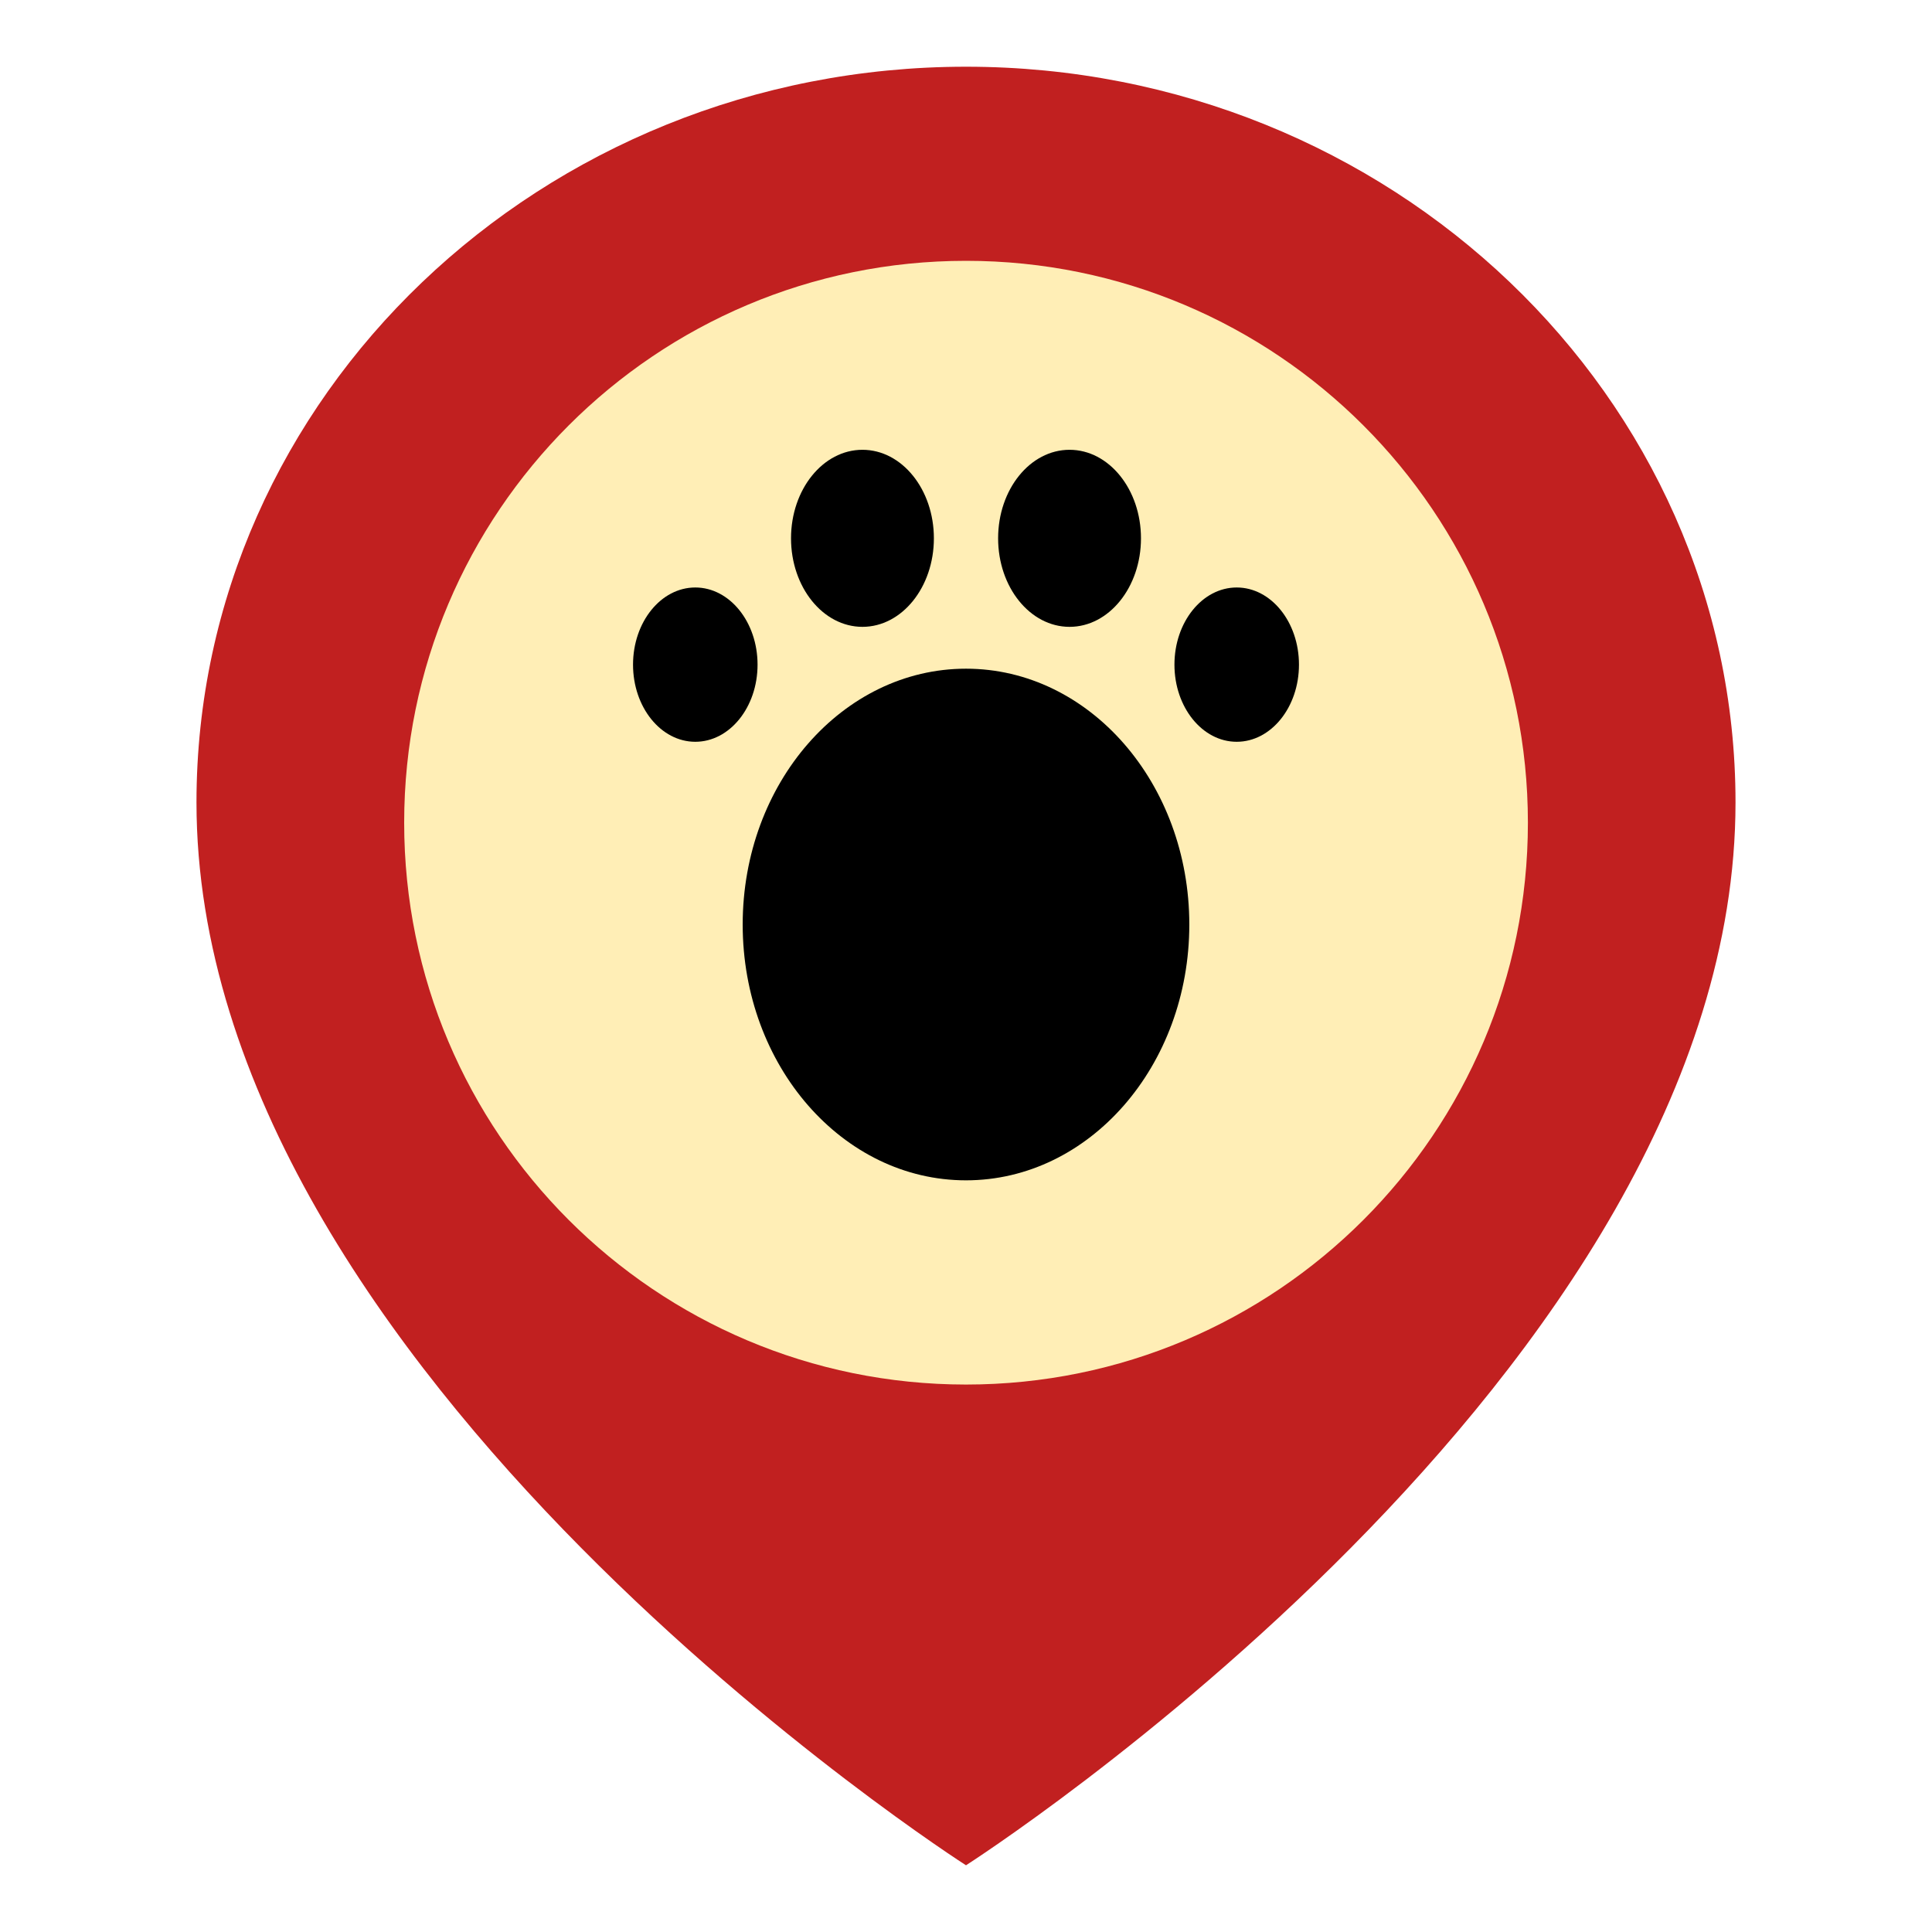
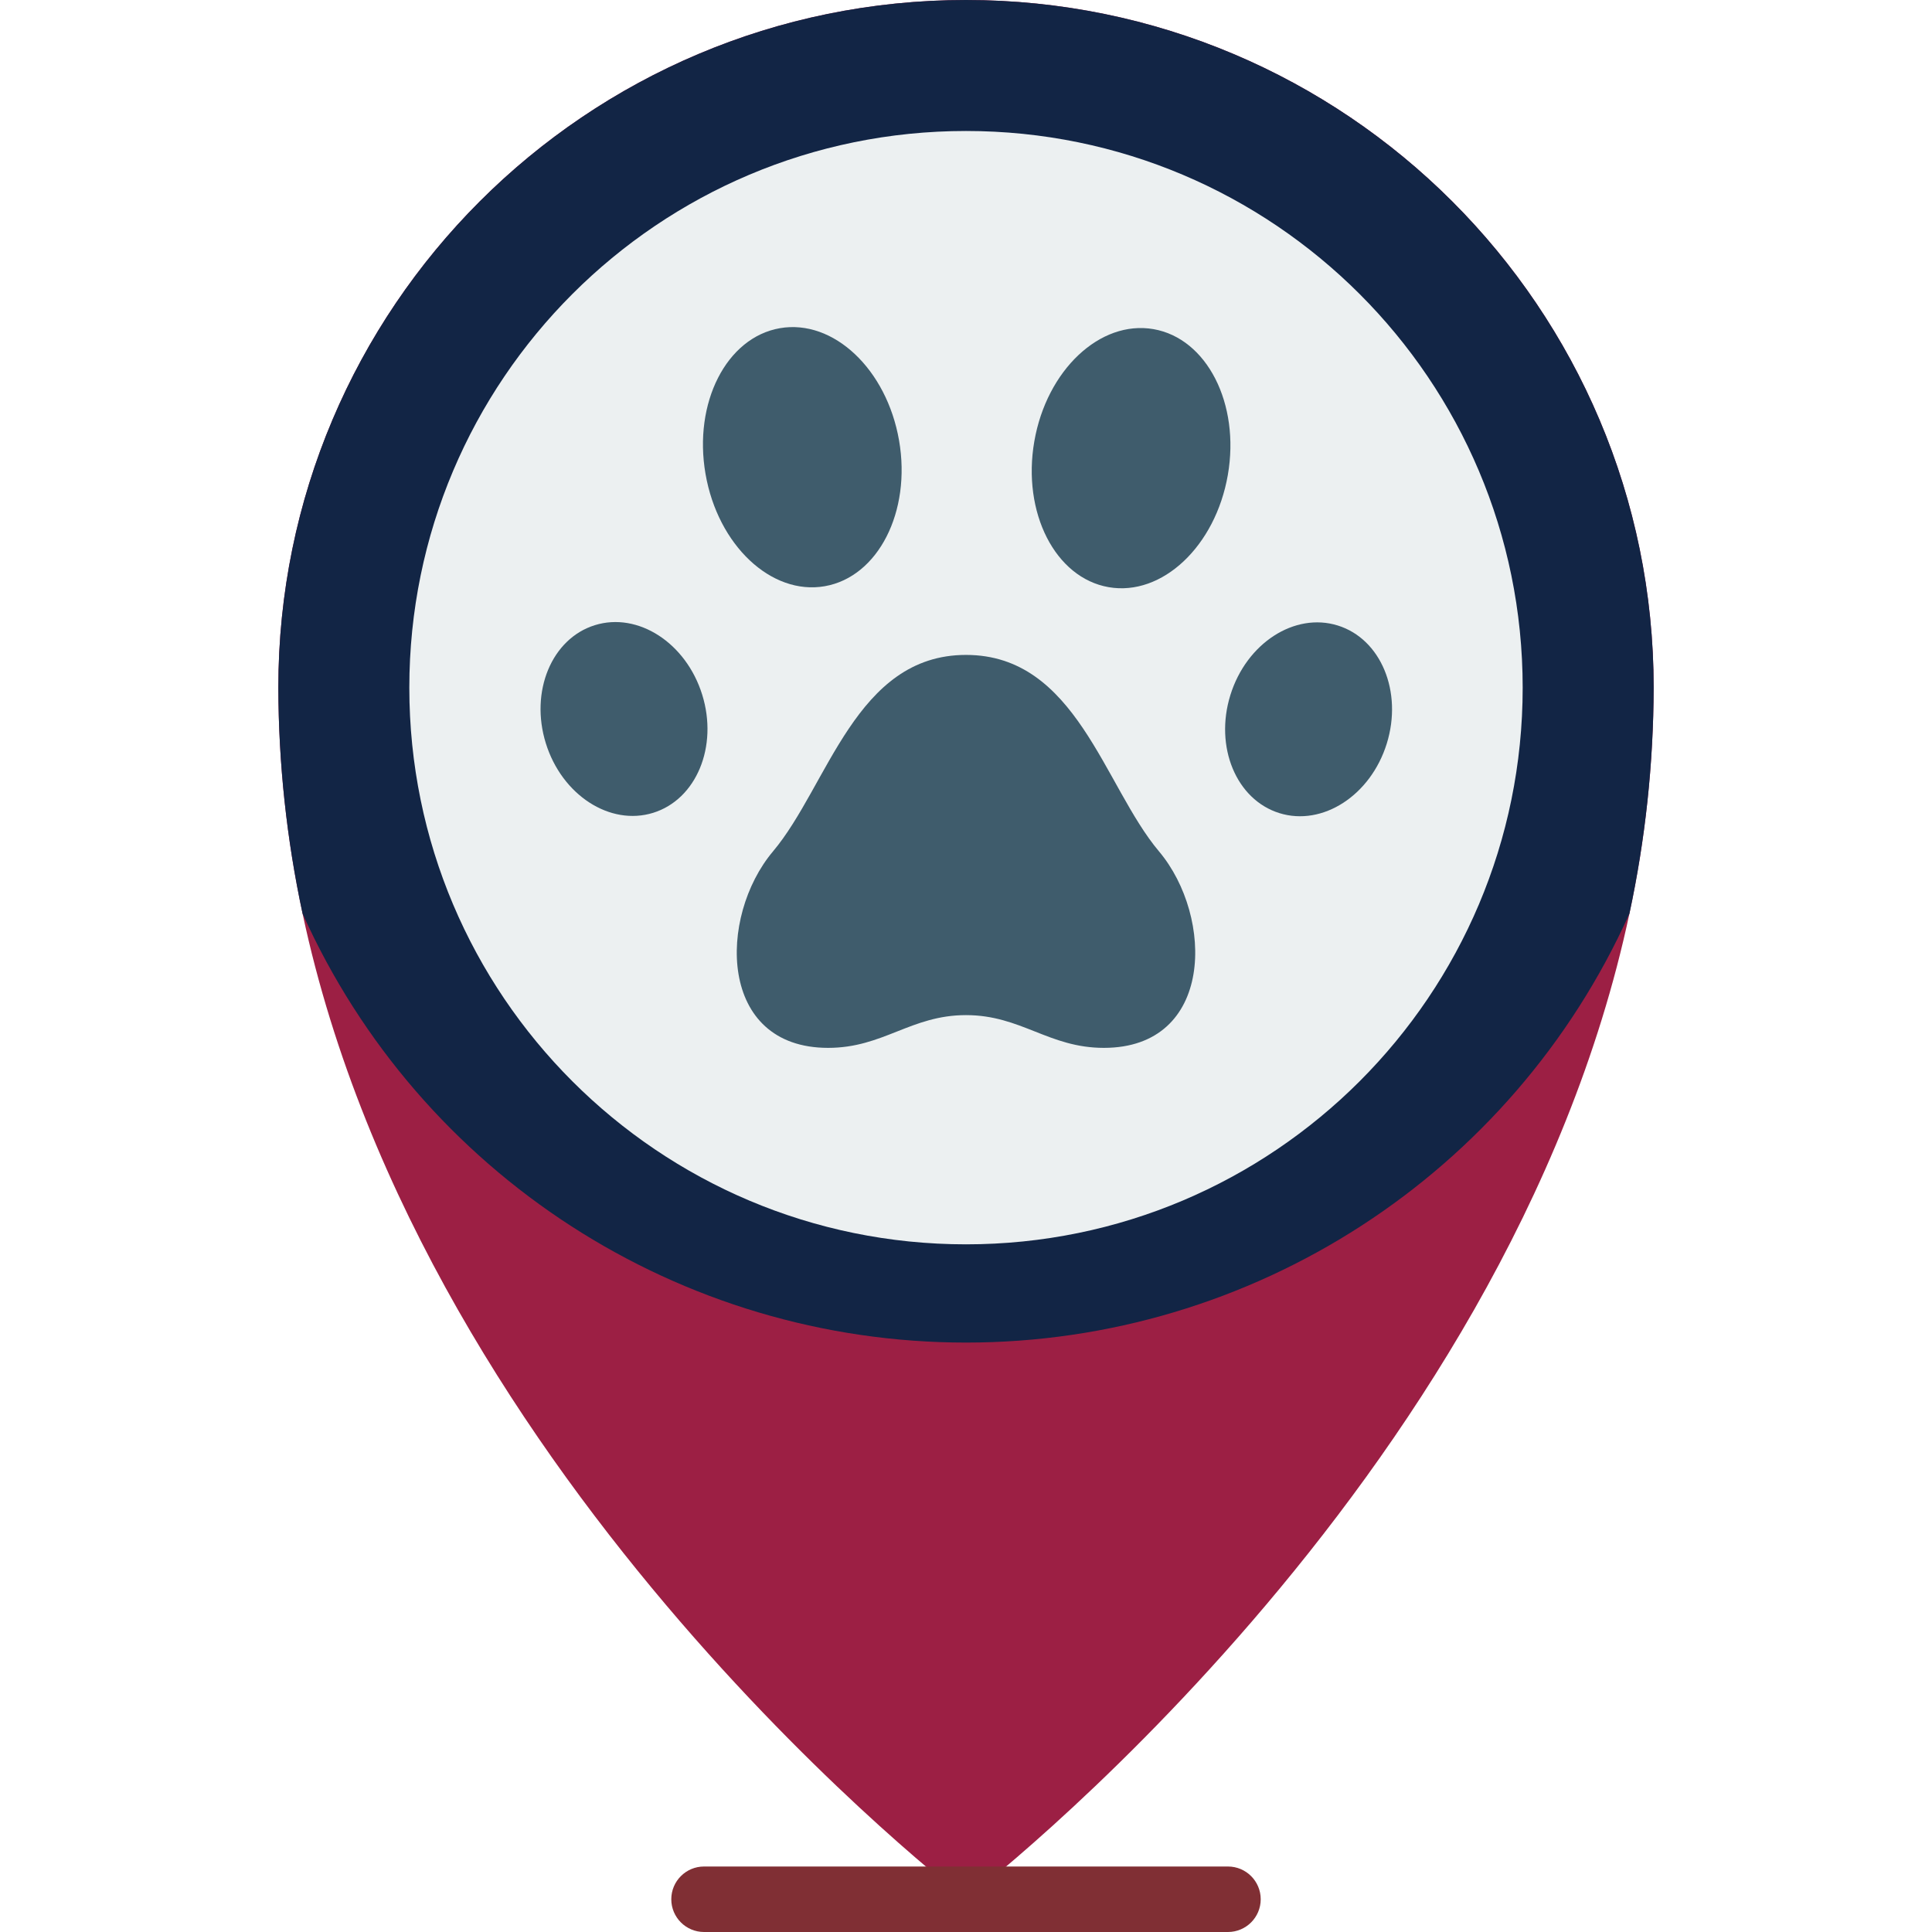
- <svg xmlns="http://www.w3.org/2000/svg" id="Layer_1" height="512px" viewBox="0 0 512 512" width="512px" data-name="Layer 1" class="">
+ <svg xmlns="http://www.w3.org/2000/svg" height="512" viewBox="0 0 42 59" width="512" class="">
  <g>
-     <path d="m256 17.68c112.43 0 203.93 87.31 203.93 194.96 0 151.31-203.93 281.68-203.93 281.68s-203.93-130.37-203.93-281.68c0-107.65 91.5-194.96 203.93-194.96z" fill="#f4b844" data-original="#F4B844" class="" style="fill:#C12020" data-old_color="#f4b844" />
-     <path d="m256 69.12a148.9 148.9 0 1 1 -148.89 148.89 148.89 148.89 0 0 1 148.89-148.89z" fill="#00acea" data-original="#00ACEA" class="active-path" style="fill:#FFEEB6" data-old_color="#00acea" />
-     <g fill="#00efd1">
-       <path d="m327.74 155.69c9.11 0 16.5 9.16 16.5 20.45s-7.39 20.44-16.5 20.44-16.5-9.15-16.5-20.44 7.39-20.45 16.5-20.45z" data-original="#00EFD1" class="" style="fill:#000000" data-old_color="#00EFD1" />
-       <path d="m256 177.21c32.69 0 59.18 30.36 59.18 67.8s-26.49 67.79-59.18 67.79-59.18-30.35-59.18-67.79 26.49-67.8 59.18-67.8z" data-original="#00EFD1" class="" style="fill:#000000" data-old_color="#00EFD1" />
-       <ellipse cx="283.44" cy="142.66" rx="18.93" ry="23.46" data-original="#00EFD1" class="" style="fill:#000000" data-old_color="#00EFD1" />
-       <ellipse cx="228.56" cy="142.66" rx="18.93" ry="23.46" data-original="#00EFD1" class="" style="fill:#000000" data-old_color="#00EFD1" />
-       <path d="m184.26 155.69c9.11 0 16.5 9.16 16.5 20.45s-7.39 20.44-16.5 20.44-16.5-9.15-16.5-20.44 7.39-20.45 16.5-20.45z" data-original="#00EFD1" class="" style="fill:#000000" data-old_color="#00EFD1" />
+     <g id="Page-1" fill="none" fill-rule="evenodd">
+       <g id="028---Vet-Location" fill-rule="nonzero">
+         <path id="Shape" d="m42 21c-.006 2.319-.254 4.632-.74 6.9-3.73 17.51-20.26 30.1-20.26 30.1s-16.53-12.59-20.26-30.1c-.486-2.268-.734-4.581-.74-6.9 0-11.598 9.402-21 21-21 11.598 0 21 9.402 21 21z" fill="#c03a2b" data-original="#C03A2B" class="" style="fill:#9C1F44" data-old_color="#c03a2b" />
+         <path id="Shape" d="m42 21c-.006 2.319-.254 4.632-.74 6.9-3.588 7.972-11.518 13.1-20.26 13.1s-16.672-5.127-20.26-13.1c-.486-2.268-.734-4.581-.74-6.9 0-11.598 9.402-21 21-21 11.598 0 21 9.402 21 21z" fill="#e64c3c" data-original="#E64C3C" class="active-path" style="fill:#122545" data-old_color="#e64c3c" />
+         <circle id="Oval" cx="21" cy="21" fill="#ecf0f1" r="17" data-original="#ECF0F1" class="" />
+         <path id="Shape" d="m29 59h-16c-.552 0-1-.448-1-1s.448-1 1-1h16c.552 0 1 .448 1 1s-.448 1-1 1z" fill="#802f34" data-original="#802F34" class="" />
+         <g fill="#3f5c6c">
+           <path id="Shape" d="m21 31c1.684 0 2.526 1 4.21 1 3.368 0 3.368-4 1.684-6s-2.526-6-5.894-6-4.21 4-5.894 6-1.684 6 1.684 6c1.684 0 2.526-1 4.21-1z" data-original="#3F5C6C" class="" style="fill:#3F5C6C" />
+           <ellipse id="Oval" cx="16" cy="13.975" rx="3" ry="4" transform="matrix(.985 -.171 .171 .985 -2.149 2.933)" data-original="#3F5C6C" class="" style="fill:#3F5C6C" />
+           <ellipse id="Oval" cx="10.549" cy="21.96" rx="2.5" ry="3" transform="matrix(.955 -.297 .297 .955 -6.04 4.118)" data-original="#3F5C6C" class="" style="fill:#3F5C6C" />
+           <ellipse id="Oval" cx="26.034" cy="13.975" rx="4" ry="3" transform="matrix(.171 -.985 .985 .171 7.824 37.245)" data-original="#3F5C6C" class="" style="fill:#3F5C6C" />
+           <ellipse id="Oval" cx="31.451" cy="21.96" rx="3" ry="2.5" transform="matrix(.297 -.955 .955 .297 1.149 45.48)" data-original="#3F5C6C" class="" style="fill:#3F5C6C" />
+         </g>
+       </g>
    </g>
  </g>
</svg>
